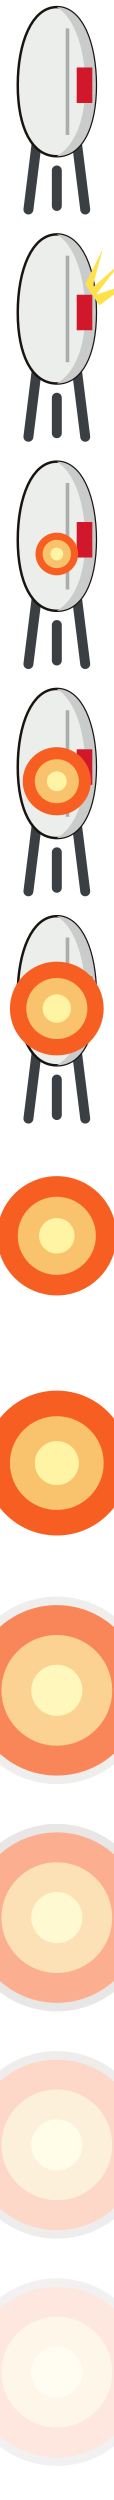
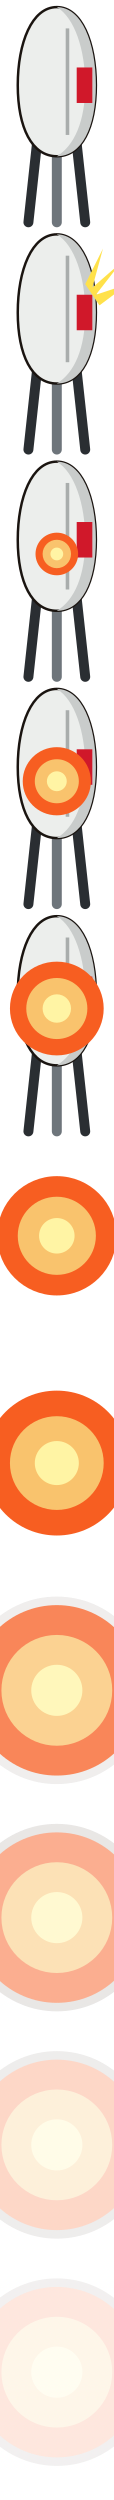
<svg xmlns="http://www.w3.org/2000/svg" width="16" height="352" viewBox="0 0 16 352">
  <g transform="translate(0 0)">
    <g transform="translate(16 0) scale(-1 1)">
-       <path d="M4 10l1.5 7.5L4 29.5M12 10l-1.5 7.5L12 29.5M8 24v5" fill="none" stroke="#3a3f44" stroke-width="1.4" stroke-linecap="round" />
+       <path d="M8 21v10.3" fill="none" stroke="#6e757b" stroke-width="1.4" stroke-linecap="round" />
+       <path d="M4 10l1.5 7.5L4 31.3M12 10l-1.5 7.5L12 31.3" fill="none" stroke="#2a2e32" stroke-width="1.4" stroke-linecap="round" />
      <path d="M8 1C11.5 1 13.5 6 13.5 12 13.5 18 11.5 22 8 22 4.5 22 2.5 18 2.5 12 2.5 6 4.5 1 8 1z" fill="#eceeec" stroke="#1a1410" stroke-width="0.35" stroke-linejoin="round" />
      <path d="M8 1C5.5 2.5 4 7 4 12 4 17 5.5 20.5 8 22 4.5 22 2.5 18 2.5 12 2.5 6 4.5 1 8 1z" fill="#c9cccb" />
      <path d="M3 9.5h2.2v5H3z" fill="#d0182a" />
      <path d="M6.5 4v15" stroke="#a9adac" stroke-width="0.5" />
    </g>
  </g>
  <g transform="translate(0 32)">
    <g transform="translate(16 0) scale(-1 1)">
-       <path d="M4 10l1.5 7.5L4 29.5M12 10l-1.5 7.5L12 29.5M8 24v5" fill="none" stroke="#3a3f44" stroke-width="1.4" stroke-linecap="round" />
+       <path d="M8 21v10.3" fill="none" stroke="#6e757b" stroke-width="1.4" stroke-linecap="round" />
+       <path d="M4 10l1.5 7.5L4 31.3M12 10l-1.5 7.5L12 31.3" fill="none" stroke="#2a2e32" stroke-width="1.4" stroke-linecap="round" />
      <path d="M8 1C11.5 1 13.5 6 13.5 12 13.5 18 11.5 22 8 22 4.5 22 2.5 18 2.5 12 2.5 6 4.5 1 8 1z" fill="#eceeec" stroke="#1a1410" stroke-width="0.35" stroke-linejoin="round" />
      <path d="M8 1C5.5 2.5 4 7 4 12 4 17 5.5 20.5 8 22 4.5 22 2.5 18 2.5 12 2.5 6 4.5 1 8 1z" fill="#c9cccb" />
      <path d="M3 9.5h2.2v5H3z" fill="#d0182a" />
      <path d="M6.5 4v15" stroke="#a9adac" stroke-width="0.5" />
      <path d="M2 11 -2 8 2.5 9.5 -1 5 3 8.5 1.5 3 4 8z" fill="#ffe14a" />
    </g>
  </g>
  <g transform="translate(0 64)">
    <g transform="translate(16 0) scale(-1 1)">
-       <path d="M4 10l1.5 7.5L4 29.5M12 10l-1.5 7.5L12 29.5M8 24v5" fill="none" stroke="#3a3f44" stroke-width="1.4" stroke-linecap="round" />
+       <path d="M8 21v10.3" fill="none" stroke="#6e757b" stroke-width="1.4" stroke-linecap="round" />
+       <path d="M4 10l1.5 7.5L4 31.3M12 10l-1.5 7.5L12 31.3" fill="none" stroke="#2a2e32" stroke-width="1.4" stroke-linecap="round" />
      <path d="M8 1C11.5 1 13.5 6 13.5 12 13.5 18 11.5 22 8 22 4.5 22 2.5 18 2.5 12 2.5 6 4.5 1 8 1z" fill="#eceeec" stroke="#1a1410" stroke-width="0.35" stroke-linejoin="round" />
      <path d="M8 1C5.5 2.5 4 7 4 12 4 17 5.5 20.5 8 22 4.5 22 2.5 18 2.5 12 2.5 6 4.5 1 8 1z" fill="#c9cccb" />
      <path d="M3 9.5h2.2v5H3z" fill="#d0182a" />
      <path d="M6.5 4v15" stroke="#a9adac" stroke-width="0.5" />
    </g>
    <g opacity="1.00">
      <circle cx="8" cy="14" r="3.0" fill="#f75e21" />
      <circle cx="8" cy="14" r="2.0" fill="#f9c36d" />
      <circle cx="8" cy="14" r="0.9" fill="#fff4a4" />
    </g>
  </g>
  <g transform="translate(0 96)">
    <g transform="translate(16 0) scale(-1 1)">
-       <path d="M4 10l1.5 7.5L4 29.5M12 10l-1.5 7.5L12 29.5M8 24v5" fill="none" stroke="#3a3f44" stroke-width="1.4" stroke-linecap="round" />
+       <path d="M8 21v10.3" fill="none" stroke="#6e757b" stroke-width="1.4" stroke-linecap="round" />
+       <path d="M4 10l1.5 7.5L4 31.3M12 10l-1.5 7.5L12 31.3" fill="none" stroke="#2a2e32" stroke-width="1.4" stroke-linecap="round" />
      <path d="M8 1C11.5 1 13.5 6 13.5 12 13.5 18 11.5 22 8 22 4.5 22 2.5 18 2.5 12 2.5 6 4.5 1 8 1z" fill="#eceeec" stroke="#1a1410" stroke-width="0.35" stroke-linejoin="round" />
      <path d="M8 1C5.5 2.5 4 7 4 12 4 17 5.5 20.5 8 22 4.5 22 2.5 18 2.5 12 2.5 6 4.5 1 8 1z" fill="#c9cccb" />
      <path d="M3 9.5h2.2v5H3z" fill="#d0182a" />
      <path d="M6.5 4v15" stroke="#a9adac" stroke-width="0.5" />
    </g>
    <g opacity="1.00">
      <circle cx="8" cy="14" r="4.8" fill="#f75e21" />
      <circle cx="8" cy="14" r="3.1" fill="#f9c36d" />
      <circle cx="8" cy="14" r="1.4" fill="#fff4a4" />
    </g>
  </g>
  <g transform="translate(0 128)">
    <g transform="translate(16 0) scale(-1 1)">
-       <path d="M4 10l1.5 7.5L4 29.5M12 10l-1.5 7.5L12 29.5M8 24v5" fill="none" stroke="#3a3f44" stroke-width="1.4" stroke-linecap="round" />
+       <path d="M8 21v10.3" fill="none" stroke="#6e757b" stroke-width="1.4" stroke-linecap="round" />
+       <path d="M4 10l1.5 7.5L4 31.3M12 10l-1.5 7.5L12 31.3" fill="none" stroke="#2a2e32" stroke-width="1.4" stroke-linecap="round" />
      <path d="M8 1C11.5 1 13.5 6 13.5 12 13.5 18 11.5 22 8 22 4.5 22 2.5 18 2.5 12 2.5 6 4.5 1 8 1z" fill="#eceeec" stroke="#1a1410" stroke-width="0.35" stroke-linejoin="round" />
      <path d="M8 1C5.5 2.5 4 7 4 12 4 17 5.5 20.5 8 22 4.5 22 2.5 18 2.5 12 2.5 6 4.5 1 8 1z" fill="#c9cccb" />
      <path d="M3 9.5h2.2v5H3z" fill="#d0182a" />
      <path d="M6.5 4v15" stroke="#a9adac" stroke-width="0.5" />
    </g>
    <g opacity="1.00">
      <circle cx="8" cy="14" r="6.6" fill="#f75e21" />
      <circle cx="8" cy="14" r="4.3" fill="#f9c36d" />
      <circle cx="8" cy="14" r="2.0" fill="#fff4a4" />
    </g>
  </g>
  <g transform="translate(0 160)">
    <g opacity="1.00">
      <circle cx="8" cy="14" r="8.4" fill="#f75e21" />
      <circle cx="8" cy="14" r="5.5" fill="#f9c36d" />
      <circle cx="8" cy="14" r="2.5" fill="#fff4a4" />
    </g>
  </g>
  <g transform="translate(0 192)">
    <g opacity="1.00">
      <circle cx="8" cy="14" r="11.2" fill="#4a3a30" opacity="0.00" />
      <circle cx="8" cy="14" r="10.2" fill="#f75e21" />
      <circle cx="8" cy="14" r="6.6" fill="#f9c36d" />
      <circle cx="8" cy="14" r="3.1" fill="#fff4a4" />
    </g>
  </g>
  <g transform="translate(0 224)">
    <g opacity="0.75">
      <circle cx="8" cy="14" r="13.2" fill="#4a3a30" opacity="0.12" />
      <circle cx="8" cy="14" r="12.0" fill="#f75e21" />
      <circle cx="8" cy="14" r="7.8" fill="#f9c36d" />
      <circle cx="8" cy="14" r="3.6" fill="#fff4a4" />
    </g>
  </g>
  <g transform="translate(0 256)">
    <g opacity="0.50">
      <circle cx="8" cy="14" r="13.2" fill="#4a3a30" opacity="0.25" />
      <circle cx="8" cy="14" r="12.0" fill="#f75e21" />
      <circle cx="8" cy="14" r="7.8" fill="#f9c36d" />
      <circle cx="8" cy="14" r="3.6" fill="#fff4a4" />
    </g>
  </g>
  <g transform="translate(0 288)">
    <g opacity="0.25">
      <circle cx="8" cy="14" r="13.2" fill="#4a3a30" opacity="0.38" />
      <circle cx="8" cy="14" r="12.0" fill="#f75e21" />
      <circle cx="8" cy="14" r="7.8" fill="#f9c36d" />
      <circle cx="8" cy="14" r="3.6" fill="#fff4a4" />
    </g>
  </g>
  <g transform="translate(0 320)">
    <g opacity="0.15">
      <circle cx="8" cy="14" r="13.2" fill="#4a3a30" opacity="0.50" />
      <circle cx="8" cy="14" r="12.0" fill="#f75e21" />
      <circle cx="8" cy="14" r="7.8" fill="#f9c36d" />
      <circle cx="8" cy="14" r="3.6" fill="#fff4a4" />
    </g>
  </g>
</svg>
